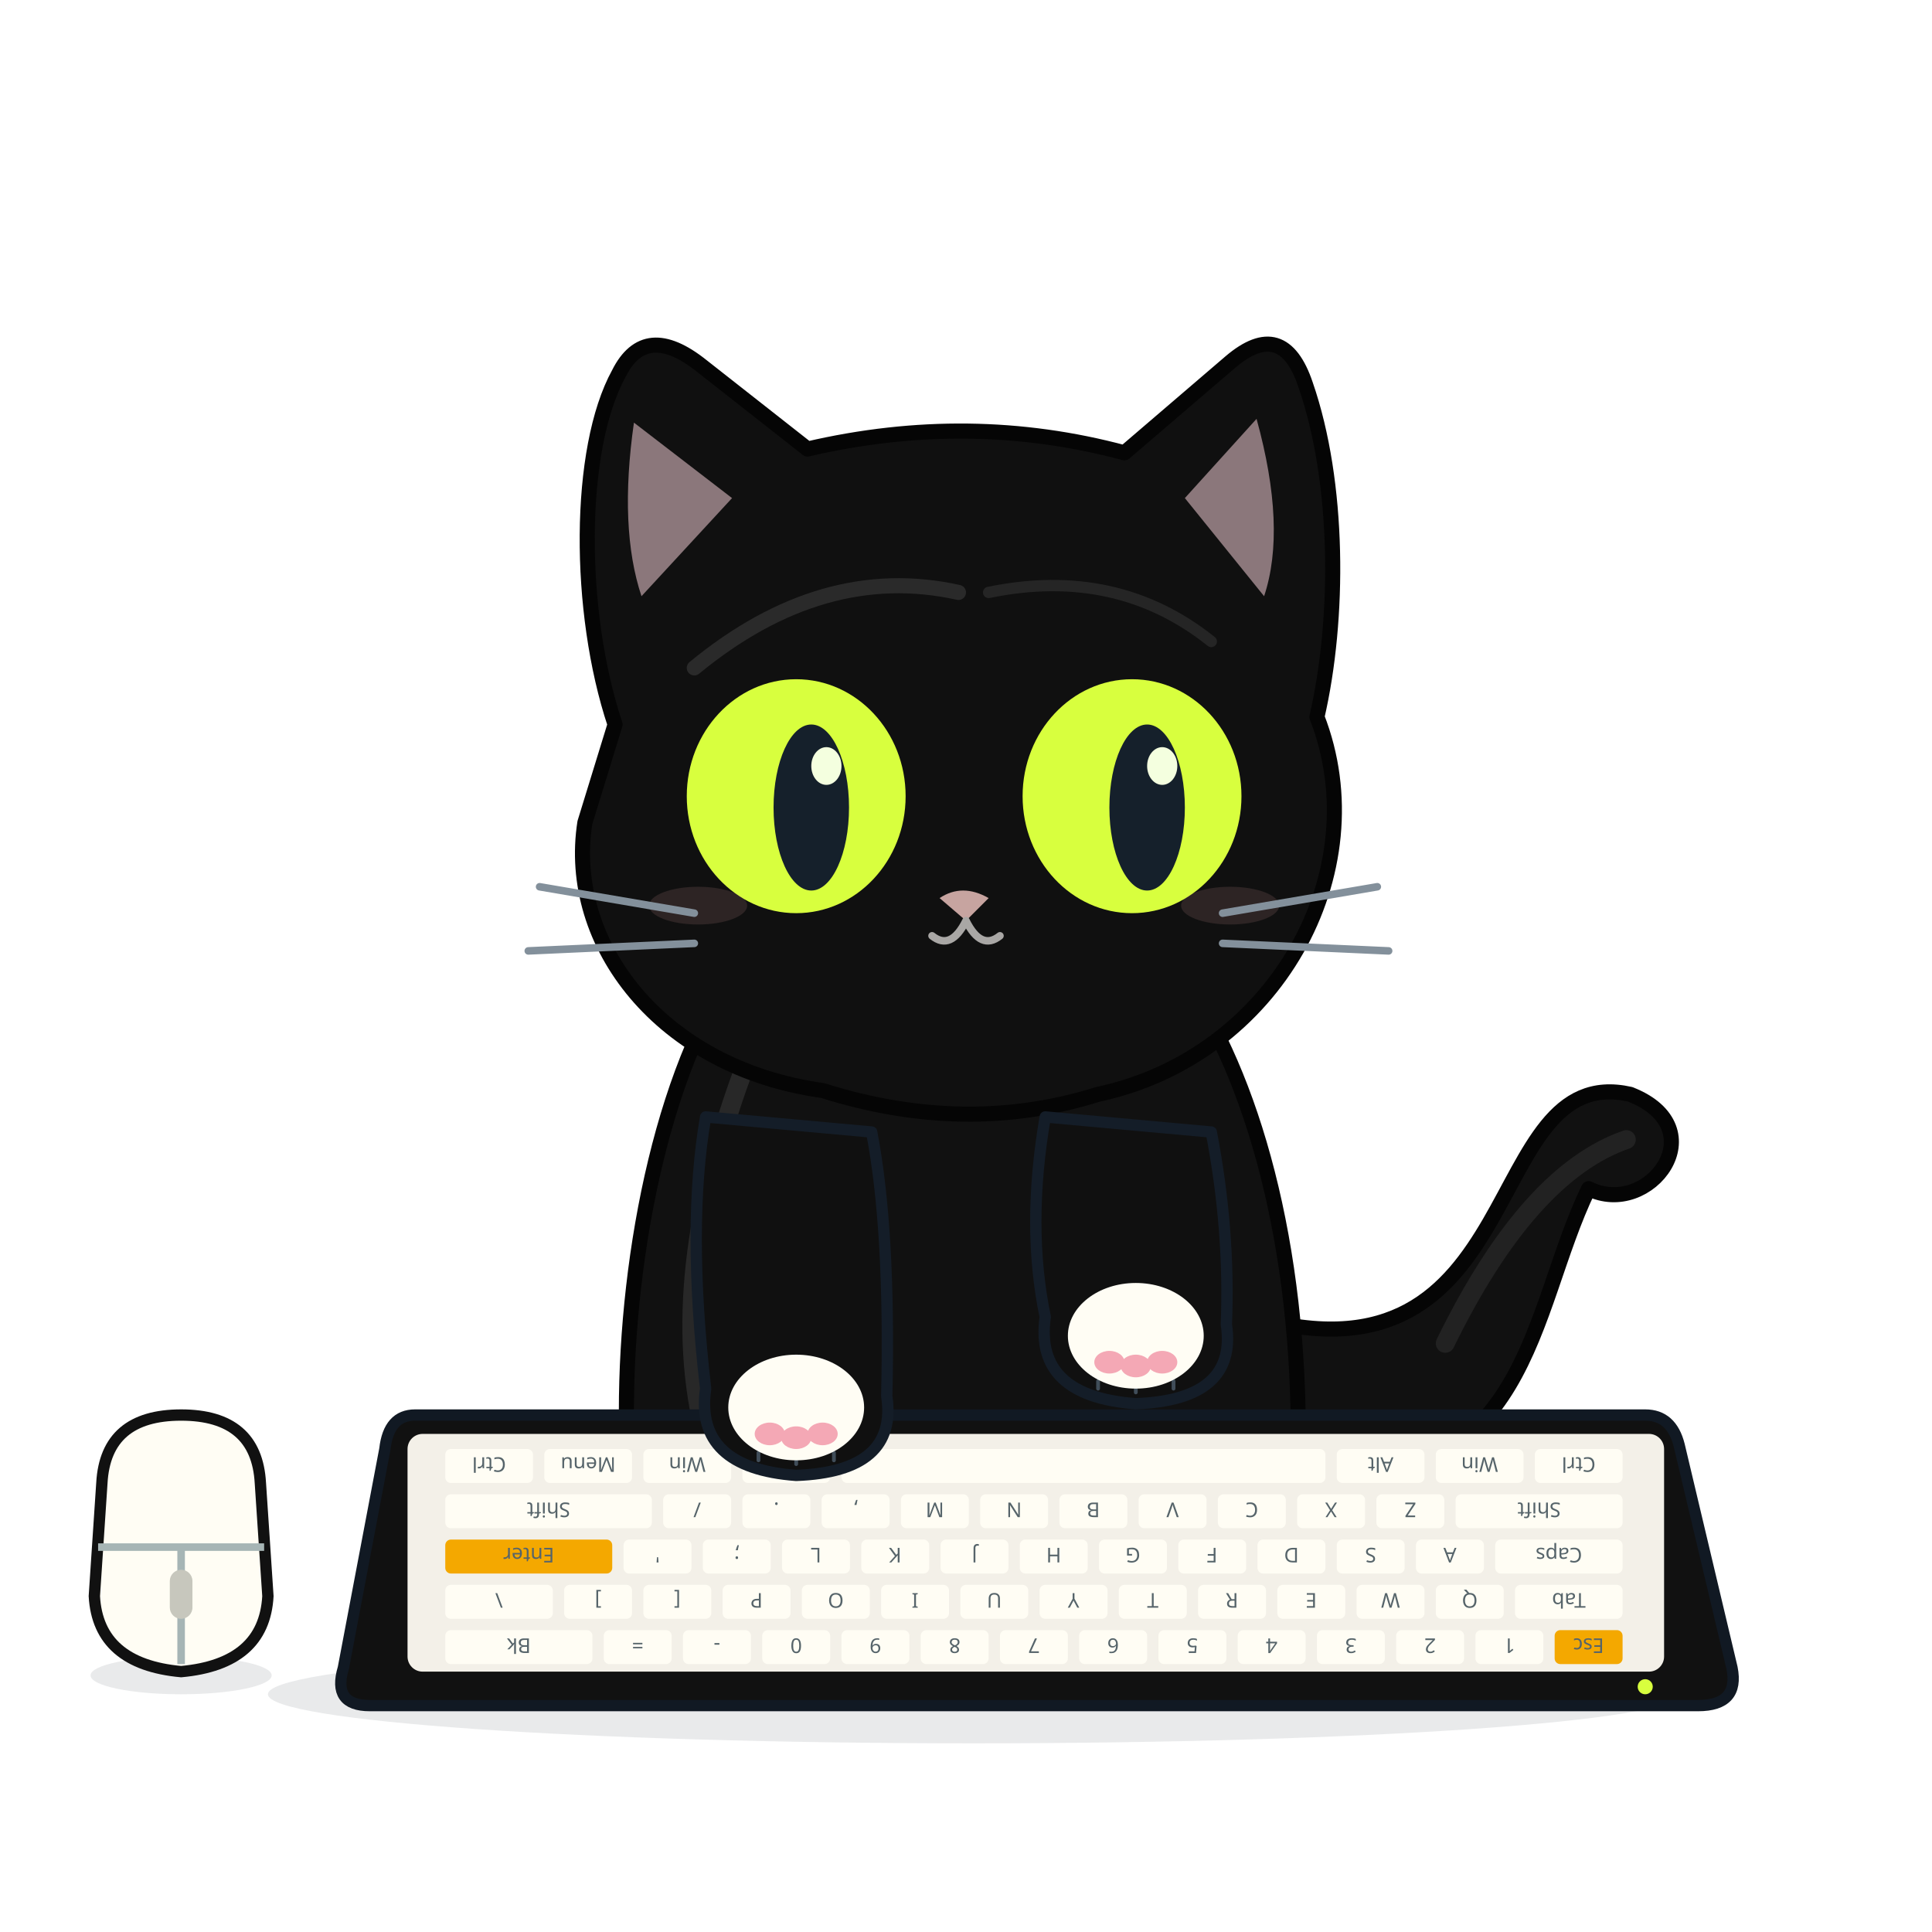
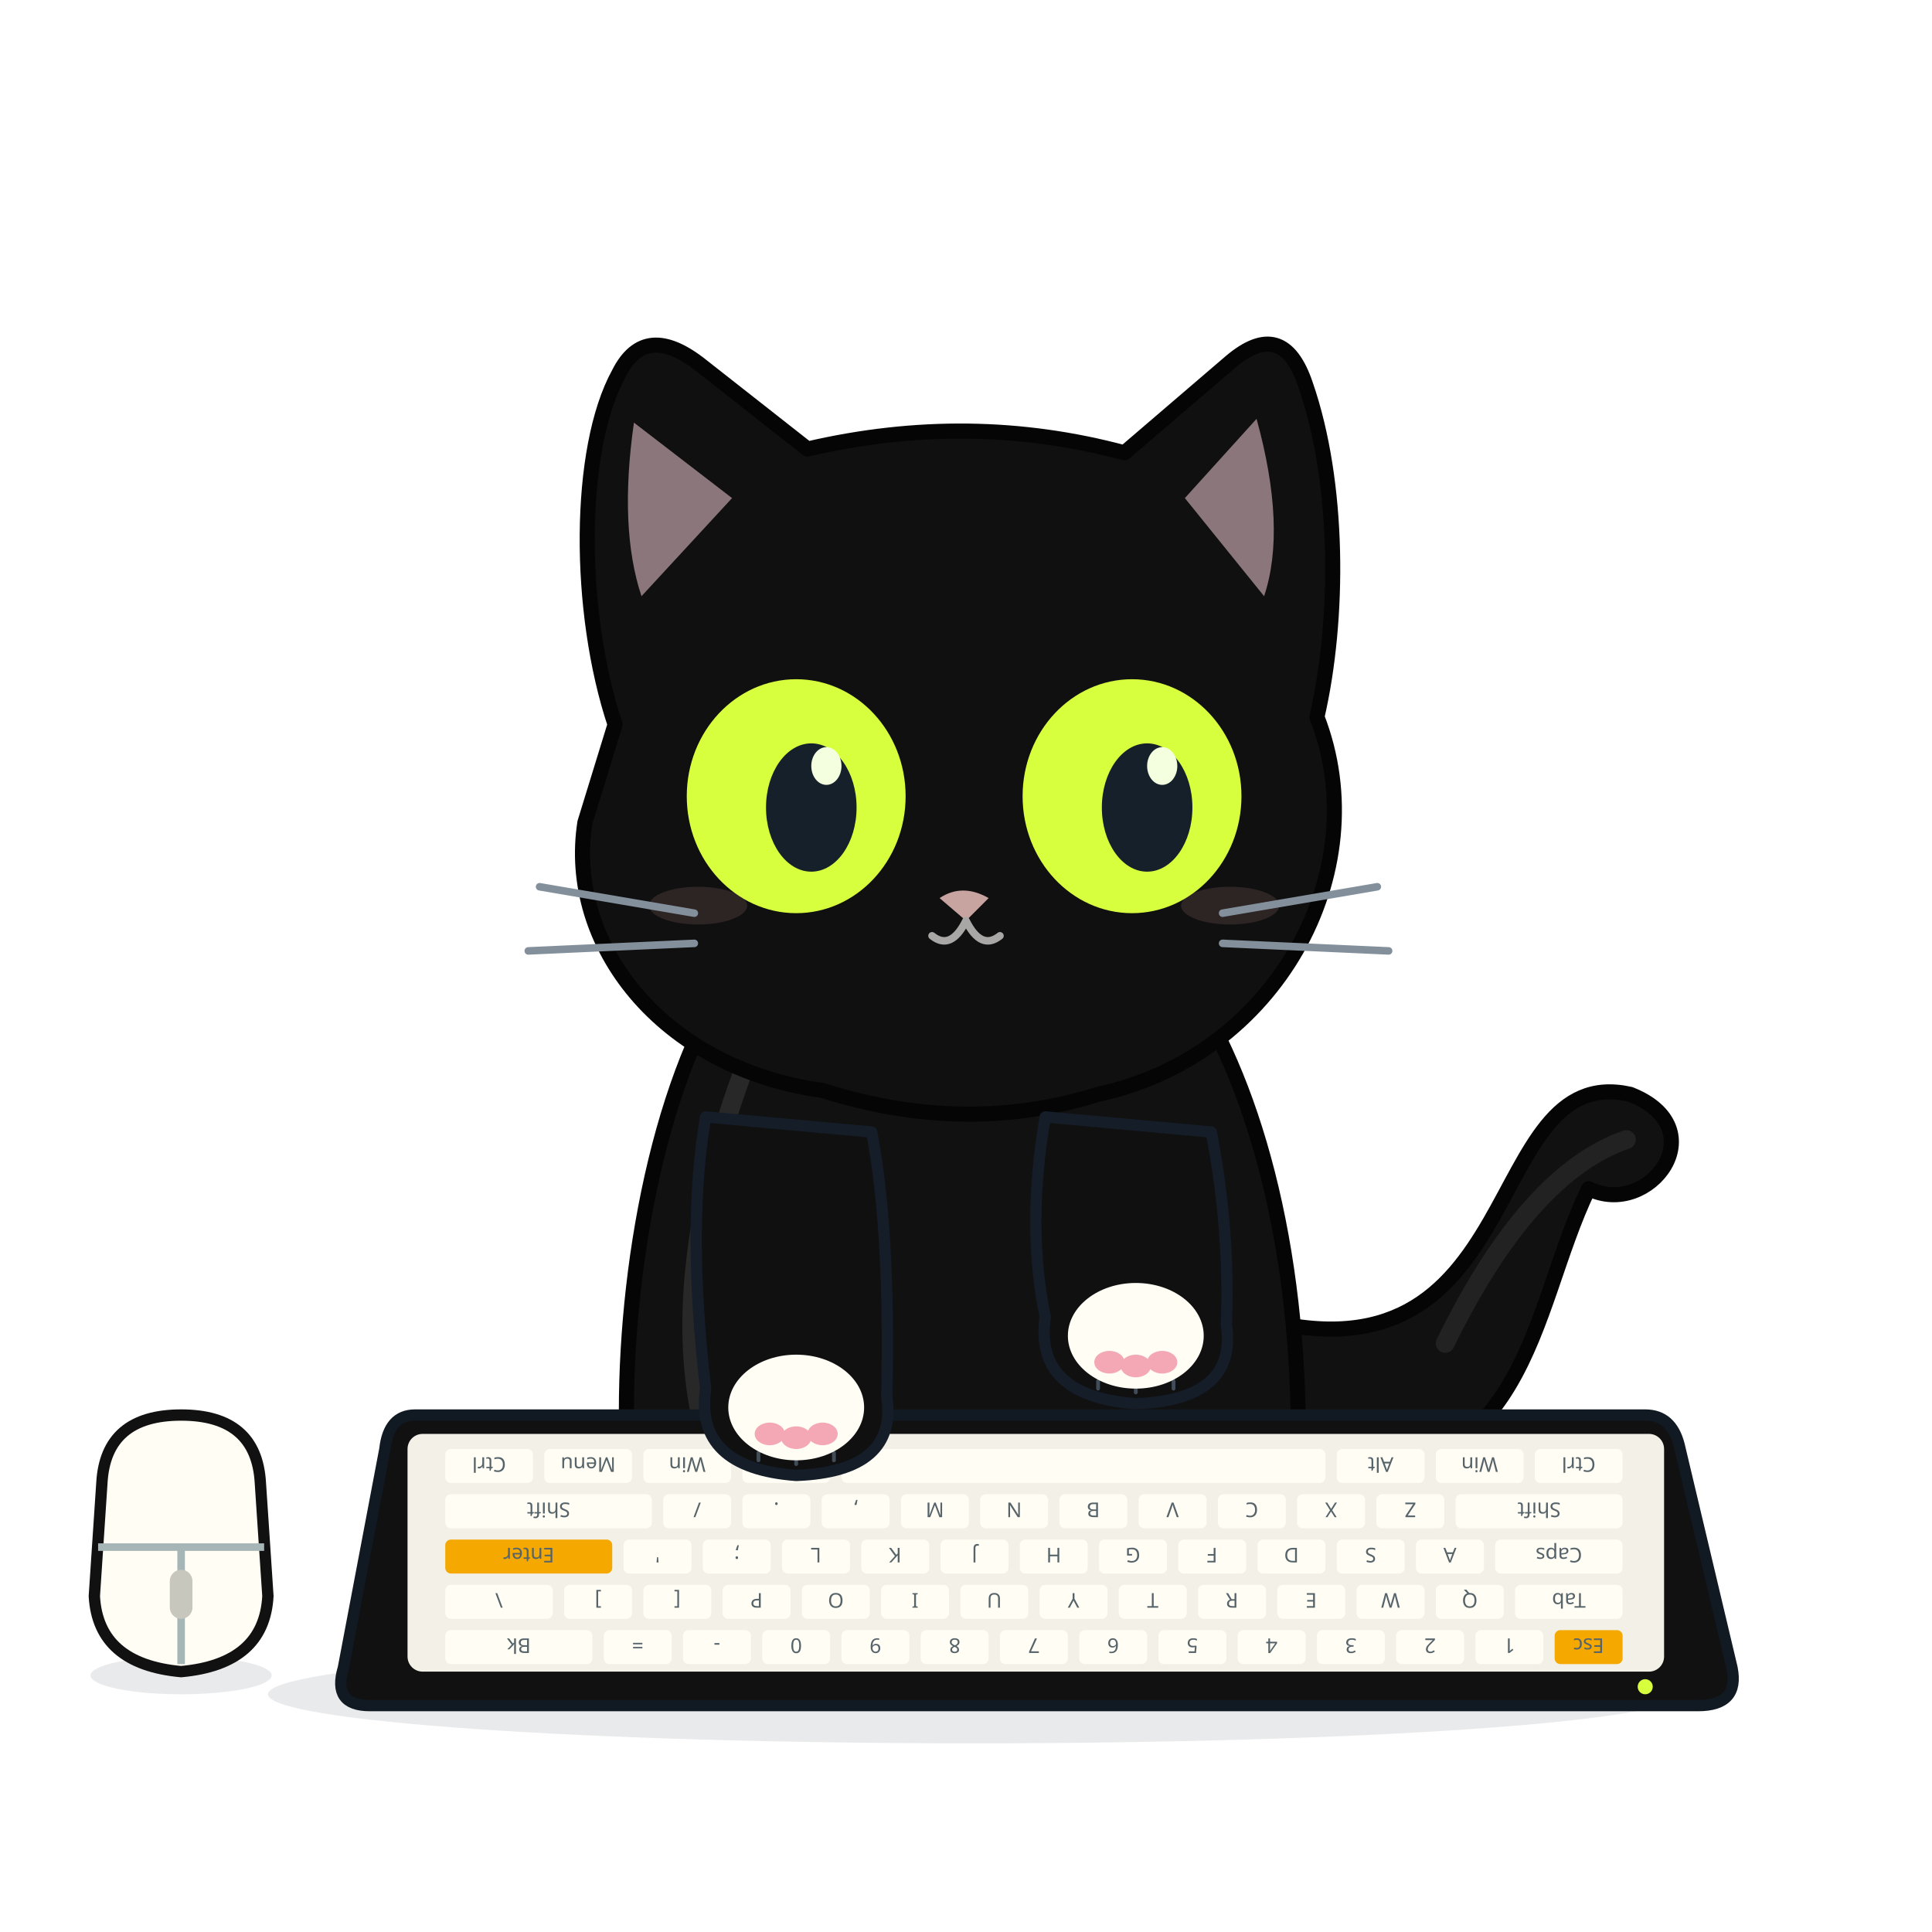
<svg xmlns="http://www.w3.org/2000/svg" width="512" height="512" viewBox="0 0 512 512">
  <ellipse cx="258" cy="449" rx="187" ry="13" fill="#17212d18" />
  <path d="M 332 349 C 406 370 392 281 432 290 C 455 299 437 323 421 315 C 405 348 406 395 345 393 Z" fill="#111111" stroke="#050505" stroke-width="4" stroke-linejoin="round" />
  <path d="M 383 356 Q 405 311 431 302" fill="none" stroke="#222222" stroke-width="5" stroke-linecap="round" />
  <path d="M 198 252 C 176 280 166 332 166 374 Q 163 407 195 413 L 316 413 Q 349 410 344 374 C 343 321 329 278 310 254 Z" fill="#111111" stroke="#050505" stroke-width="4" stroke-linecap="round" stroke-linejoin="round" />
  <path d="M 198 281 Q 176 339 187 381" fill="none" stroke="#282828" stroke-width="5" stroke-linecap="round" stroke-linejoin="round" />
  <ellipse cx="210" cy="398" rx="36" ry="20" fill="#151d28" />
  <ellipse cx="303" cy="398" rx="36" ry="20" fill="#151d28" />
  <path d="M 163 192 C 153 162 153 119 164 99 Q 171 85 186 97 L 214 119 Q 257 109 298 120 L 326 96 Q 340 84 346 102 C 355 128 355 164 349 190 C 365 231 338 280 291 290 Q 256 301 218 289 C 175 283 150 250 155 218 Z" fill="#101010" stroke="#050505" stroke-width="4" stroke-linecap="round" stroke-linejoin="round" />
  <path d="M 168 112 Q 164 140 170 158 L 194 132 Z" fill="#8b777b" stroke="none" stroke-width="1" stroke-linecap="round" stroke-linejoin="round" />
  <path d="M 333 111 Q 341 140 335 158 L 314 132 Z" fill="#8b777b" stroke="none" stroke-width="1" stroke-linecap="round" stroke-linejoin="round" />
-   <path d="M 184 177 Q 218 149 254 157" fill="none" stroke="#2a2a2a" stroke-width="4" stroke-linecap="round" stroke-linejoin="round" />
-   <path d="M 262 157 Q 296 150 321 170" fill="none" stroke="#252525" stroke-width="3" stroke-linecap="round" stroke-linejoin="round" />
  <ellipse cx="211" cy="211" rx="29" ry="31" fill="#d8ff3e" />
-   <ellipse cx="215" cy="214" rx="10" ry="22" fill="#15202b" />
+   <ellipse cx="215" cy="214" rx="12" ry="17" fill="#15202b" />
  <ellipse cx="219" cy="203" rx="4" ry="5" fill="#f4ffdf" />
  <ellipse cx="300" cy="211" rx="29" ry="31" fill="#d8ff3e" />
-   <ellipse cx="304" cy="214" rx="10" ry="22" fill="#15202b" />
+   <ellipse cx="304" cy="214" rx="12" ry="17" fill="#15202b" />
  <ellipse cx="308" cy="203" rx="4" ry="5" fill="#f4ffdf" />
  <ellipse cx="185" cy="240" rx="13" ry="5" fill="#db9e9e24" />
  <ellipse cx="326" cy="240" rx="13" ry="5" fill="#db9e9e24" />
  <path d="M 249 238 Q 255 234 262 238 L 256 244 Z" fill="#c7a4a0" stroke="none" stroke-width="1" stroke-linecap="round" stroke-linejoin="round" />
  <path d="M 256 244 Q 252 252 247 248 M 256 244 Q 260 252 265 248" fill="none" stroke="#a9a7a5" stroke-width="2" stroke-linecap="round" stroke-linejoin="round" />
  <path d="M 184 242 L 143 235" fill="none" stroke="#83909b" stroke-width="2" stroke-linecap="round" stroke-linejoin="round" />
  <path d="M 184 250 L 140 252" fill="none" stroke="#83909b" stroke-width="2" stroke-linecap="round" stroke-linejoin="round" />
  <path d="M 324 242 L 365 235" fill="none" stroke="#83909b" stroke-width="2" stroke-linecap="round" stroke-linejoin="round" />
  <path d="M 324 250 L 368 252" fill="none" stroke="#83909b" stroke-width="2" stroke-linecap="round" stroke-linejoin="round" />
  <path d="M 110 375 L 436 375 Q 443 375 445 383 L 459 442 Q 461 452 450 452 L 98 452 Q 88 452 91 442 L 102 384 Q 103 375 110 375 Z" fill="#111111" stroke="#111923" stroke-width="3" stroke-linecap="round" stroke-linejoin="round" />
  <rect x="108" y="380" width="333" height="63" rx="4" fill="#f3f0e8" />
  <g transform="rotate(180 275 409)">
    <rect x="120" y="377" width="18" height="9" rx="1.5" fill="#f4a800" />
    <text x="129.0" y="383.8" text-anchor="middle" font-family="sans-serif" font-size="5.4" fill="#56646a">Esc</text>
    <rect x="141" y="377" width="18" height="9" rx="1.5" fill="#fffdf4" />
    <text x="150.0" y="383.8" text-anchor="middle" font-family="sans-serif" font-size="5.4" fill="#56646a">1</text>
    <rect x="162" y="377" width="18" height="9" rx="1.5" fill="#fffdf4" />
    <text x="171.0" y="383.8" text-anchor="middle" font-family="sans-serif" font-size="5.4" fill="#56646a">2</text>
    <rect x="183" y="377" width="18" height="9" rx="1.5" fill="#fffdf4" />
    <text x="192.0" y="383.8" text-anchor="middle" font-family="sans-serif" font-size="5.4" fill="#56646a">3</text>
    <rect x="204" y="377" width="18" height="9" rx="1.5" fill="#fffdf4" />
    <text x="213.0" y="383.8" text-anchor="middle" font-family="sans-serif" font-size="5.4" fill="#56646a">4</text>
    <rect x="225" y="377" width="18" height="9" rx="1.5" fill="#fffdf4" />
    <text x="234.0" y="383.8" text-anchor="middle" font-family="sans-serif" font-size="5.4" fill="#56646a">5</text>
    <rect x="246" y="377" width="18" height="9" rx="1.5" fill="#fffdf4" />
    <text x="255.0" y="383.8" text-anchor="middle" font-family="sans-serif" font-size="5.4" fill="#56646a">6</text>
    <rect x="267" y="377" width="18" height="9" rx="1.5" fill="#fffdf4" />
    <text x="276.0" y="383.8" text-anchor="middle" font-family="sans-serif" font-size="5.4" fill="#56646a">7</text>
    <rect x="288" y="377" width="18" height="9" rx="1.5" fill="#fffdf4" />
    <text x="297.0" y="383.8" text-anchor="middle" font-family="sans-serif" font-size="5.4" fill="#56646a">8</text>
    <rect x="309" y="377" width="18" height="9" rx="1.5" fill="#fffdf4" />
    <text x="318.0" y="383.8" text-anchor="middle" font-family="sans-serif" font-size="5.4" fill="#56646a">9</text>
    <rect x="330" y="377" width="18" height="9" rx="1.5" fill="#fffdf4" />
    <text x="339.0" y="383.8" text-anchor="middle" font-family="sans-serif" font-size="5.4" fill="#56646a">0</text>
    <rect x="351" y="377" width="18" height="9" rx="1.5" fill="#fffdf4" />
    <text x="360.0" y="383.8" text-anchor="middle" font-family="sans-serif" font-size="5.4" fill="#56646a">-</text>
    <rect x="372" y="377" width="18" height="9" rx="1.5" fill="#fffdf4" />
    <text x="381.0" y="383.8" text-anchor="middle" font-family="sans-serif" font-size="5.4" fill="#56646a">=</text>
    <rect x="393" y="377" width="39" height="9" rx="1.5" fill="#fffdf4" />
    <text x="412.5" y="383.8" text-anchor="middle" font-family="sans-serif" font-size="5.4" fill="#56646a">Bk</text>
    <rect x="120" y="389" width="28.5" height="9" rx="1.5" fill="#fffdf4" />
    <text x="134.25" y="395.8" text-anchor="middle" font-family="sans-serif" font-size="5.4" fill="#56646a">Tab</text>
    <rect x="151.5" y="389" width="18" height="9" rx="1.5" fill="#fffdf4" />
    <text x="160.5" y="395.8" text-anchor="middle" font-family="sans-serif" font-size="5.4" fill="#56646a">Q</text>
    <rect x="172.5" y="389" width="18" height="9" rx="1.5" fill="#fffdf4" />
    <text x="181.5" y="395.8" text-anchor="middle" font-family="sans-serif" font-size="5.4" fill="#56646a">W</text>
    <rect x="193.5" y="389" width="18" height="9" rx="1.5" fill="#fffdf4" />
    <text x="202.5" y="395.8" text-anchor="middle" font-family="sans-serif" font-size="5.4" fill="#56646a">E</text>
    <rect x="214.5" y="389" width="18" height="9" rx="1.5" fill="#fffdf4" />
    <text x="223.5" y="395.8" text-anchor="middle" font-family="sans-serif" font-size="5.4" fill="#56646a">R</text>
    <rect x="235.5" y="389" width="18" height="9" rx="1.5" fill="#fffdf4" />
    <text x="244.5" y="395.8" text-anchor="middle" font-family="sans-serif" font-size="5.4" fill="#56646a">T</text>
    <rect x="256.5" y="389" width="18" height="9" rx="1.5" fill="#fffdf4" />
    <text x="265.5" y="395.8" text-anchor="middle" font-family="sans-serif" font-size="5.4" fill="#56646a">Y</text>
    <rect x="277.5" y="389" width="18" height="9" rx="1.5" fill="#fffdf4" />
    <text x="286.5" y="395.8" text-anchor="middle" font-family="sans-serif" font-size="5.4" fill="#56646a">U</text>
    <rect x="298.5" y="389" width="18" height="9" rx="1.5" fill="#fffdf4" />
    <text x="307.5" y="395.8" text-anchor="middle" font-family="sans-serif" font-size="5.4" fill="#56646a">I</text>
    <rect x="319.5" y="389" width="18" height="9" rx="1.5" fill="#fffdf4" />
    <text x="328.5" y="395.8" text-anchor="middle" font-family="sans-serif" font-size="5.4" fill="#56646a">O</text>
    <rect x="340.5" y="389" width="18" height="9" rx="1.5" fill="#fffdf4" />
    <text x="349.5" y="395.8" text-anchor="middle" font-family="sans-serif" font-size="5.4" fill="#56646a">P</text>
    <rect x="361.5" y="389" width="18" height="9" rx="1.5" fill="#fffdf4" />
    <text x="370.5" y="395.8" text-anchor="middle" font-family="sans-serif" font-size="5.4" fill="#56646a">[</text>
    <rect x="382.5" y="389" width="18" height="9" rx="1.5" fill="#fffdf4" />
    <text x="391.5" y="395.8" text-anchor="middle" font-family="sans-serif" font-size="5.4" fill="#56646a">]</text>
    <rect x="403.5" y="389" width="28.5" height="9" rx="1.5" fill="#fffdf4" />
    <text x="417.75" y="395.8" text-anchor="middle" font-family="sans-serif" font-size="5.4" fill="#56646a">\</text>
    <rect x="120" y="401" width="33.75" height="9" rx="1.5" fill="#fffdf4" />
    <text x="136.875" y="407.8" text-anchor="middle" font-family="sans-serif" font-size="5.4" fill="#56646a">Caps</text>
    <rect x="156.75" y="401" width="18" height="9" rx="1.5" fill="#fffdf4" />
    <text x="165.75" y="407.8" text-anchor="middle" font-family="sans-serif" font-size="5.4" fill="#56646a">A</text>
    <rect x="177.75" y="401" width="18" height="9" rx="1.5" fill="#fffdf4" />
    <text x="186.75" y="407.8" text-anchor="middle" font-family="sans-serif" font-size="5.4" fill="#56646a">S</text>
    <rect x="198.75" y="401" width="18" height="9" rx="1.5" fill="#fffdf4" />
    <text x="207.75" y="407.8" text-anchor="middle" font-family="sans-serif" font-size="5.4" fill="#56646a">D</text>
    <rect x="219.75" y="401" width="18" height="9" rx="1.5" fill="#fffdf4" />
    <text x="228.75" y="407.8" text-anchor="middle" font-family="sans-serif" font-size="5.4" fill="#56646a">F</text>
    <rect x="240.75" y="401" width="18" height="9" rx="1.5" fill="#fffdf4" />
    <text x="249.75" y="407.8" text-anchor="middle" font-family="sans-serif" font-size="5.4" fill="#56646a">G</text>
    <rect x="261.75" y="401" width="18" height="9" rx="1.5" fill="#fffdf4" />
    <text x="270.75" y="407.8" text-anchor="middle" font-family="sans-serif" font-size="5.4" fill="#56646a">H</text>
    <rect x="282.75" y="401" width="18" height="9" rx="1.5" fill="#fffdf4" />
    <text x="291.75" y="407.8" text-anchor="middle" font-family="sans-serif" font-size="5.4" fill="#56646a">J</text>
    <rect x="303.75" y="401" width="18" height="9" rx="1.5" fill="#fffdf4" />
    <text x="312.75" y="407.8" text-anchor="middle" font-family="sans-serif" font-size="5.4" fill="#56646a">K</text>
    <rect x="324.75" y="401" width="18" height="9" rx="1.5" fill="#fffdf4" />
    <text x="333.75" y="407.8" text-anchor="middle" font-family="sans-serif" font-size="5.4" fill="#56646a">L</text>
    <rect x="345.75" y="401" width="18" height="9" rx="1.5" fill="#fffdf4" />
    <text x="354.75" y="407.8" text-anchor="middle" font-family="sans-serif" font-size="5.4" fill="#56646a">;</text>
    <rect x="366.75" y="401" width="18" height="9" rx="1.5" fill="#fffdf4" />
    <text x="375.75" y="407.8" text-anchor="middle" font-family="sans-serif" font-size="5.4" fill="#56646a">'</text>
    <rect x="387.75" y="401" width="44.25" height="9" rx="1.5" fill="#f4a800" />
    <text x="409.875" y="407.8" text-anchor="middle" font-family="sans-serif" font-size="5.4" fill="#56646a">Enter</text>
    <rect x="120" y="413" width="44.25" height="9" rx="1.5" fill="#fffdf4" />
    <text x="142.125" y="419.8" text-anchor="middle" font-family="sans-serif" font-size="5.4" fill="#56646a">Shift</text>
    <rect x="167.25" y="413" width="18" height="9" rx="1.5" fill="#fffdf4" />
    <text x="176.25" y="419.8" text-anchor="middle" font-family="sans-serif" font-size="5.4" fill="#56646a">Z</text>
    <rect x="188.25" y="413" width="18" height="9" rx="1.5" fill="#fffdf4" />
    <text x="197.25" y="419.8" text-anchor="middle" font-family="sans-serif" font-size="5.4" fill="#56646a">X</text>
    <rect x="209.25" y="413" width="18" height="9" rx="1.5" fill="#fffdf4" />
    <text x="218.25" y="419.8" text-anchor="middle" font-family="sans-serif" font-size="5.4" fill="#56646a">C</text>
    <rect x="230.25" y="413" width="18" height="9" rx="1.5" fill="#fffdf4" />
    <text x="239.25" y="419.8" text-anchor="middle" font-family="sans-serif" font-size="5.4" fill="#56646a">V</text>
    <rect x="251.25" y="413" width="18" height="9" rx="1.5" fill="#fffdf4" />
    <text x="260.25" y="419.8" text-anchor="middle" font-family="sans-serif" font-size="5.4" fill="#56646a">B</text>
    <rect x="272.25" y="413" width="18" height="9" rx="1.5" fill="#fffdf4" />
    <text x="281.25" y="419.8" text-anchor="middle" font-family="sans-serif" font-size="5.4" fill="#56646a">N</text>
    <rect x="293.25" y="413" width="18" height="9" rx="1.5" fill="#fffdf4" />
    <text x="302.25" y="419.8" text-anchor="middle" font-family="sans-serif" font-size="5.4" fill="#56646a">M</text>
    <rect x="314.25" y="413" width="18" height="9" rx="1.5" fill="#fffdf4" />
    <text x="323.25" y="419.8" text-anchor="middle" font-family="sans-serif" font-size="5.4" fill="#56646a">,</text>
    <rect x="335.25" y="413" width="18" height="9" rx="1.5" fill="#fffdf4" />
    <text x="344.25" y="419.8" text-anchor="middle" font-family="sans-serif" font-size="5.4" fill="#56646a">.</text>
    <rect x="356.25" y="413" width="18" height="9" rx="1.5" fill="#fffdf4" />
    <text x="365.25" y="419.8" text-anchor="middle" font-family="sans-serif" font-size="5.4" fill="#56646a">/</text>
    <rect x="377.25" y="413" width="54.75" height="9" rx="1.5" fill="#fffdf4" />
    <text x="404.625" y="419.8" text-anchor="middle" font-family="sans-serif" font-size="5.4" fill="#56646a">Shift</text>
    <rect x="120" y="425" width="23.25" height="9" rx="1.5" fill="#fffdf4" />
    <text x="131.625" y="431.8" text-anchor="middle" font-family="sans-serif" font-size="5.4" fill="#56646a">Ctrl</text>
    <rect x="146.25" y="425" width="23.25" height="9" rx="1.5" fill="#fffdf4" />
    <text x="157.875" y="431.8" text-anchor="middle" font-family="sans-serif" font-size="5.4" fill="#56646a">Win</text>
    <rect x="172.5" y="425" width="23.25" height="9" rx="1.5" fill="#fffdf4" />
    <text x="184.125" y="431.8" text-anchor="middle" font-family="sans-serif" font-size="5.4" fill="#56646a">Alt</text>
    <rect x="198.75" y="425" width="128.25" height="9" rx="1.5" fill="#fffdf4" />
    <text x="262.875" y="431.8" text-anchor="middle" font-family="sans-serif" font-size="5.4" fill="#56646a" />
    <rect x="330.0" y="425" width="23.25" height="9" rx="1.5" fill="#fffdf4" />
    <text x="341.625" y="431.8" text-anchor="middle" font-family="sans-serif" font-size="5.4" fill="#56646a">Alt</text>
    <rect x="356.25" y="425" width="23.25" height="9" rx="1.5" fill="#fffdf4" />
    <text x="367.875" y="431.8" text-anchor="middle" font-family="sans-serif" font-size="5.4" fill="#56646a">Win</text>
    <rect x="382.5" y="425" width="23.25" height="9" rx="1.5" fill="#fffdf4" />
    <text x="394.125" y="431.8" text-anchor="middle" font-family="sans-serif" font-size="5.4" fill="#56646a">Menu</text>
    <rect x="408.75" y="425" width="23.25" height="9" rx="1.5" fill="#fffdf4" />
    <text x="420.375" y="431.8" text-anchor="middle" font-family="sans-serif" font-size="5.4" fill="#56646a">Ctrl</text>
  </g>
  <ellipse cx="436" cy="447" rx="2" ry="2" fill="#d8ff3e" />
  <g transform="translate(0 0)">
    <ellipse cx="48" cy="444" rx="24" ry="5" fill="#17212d18" />
    <path d="M 27 393 Q 28 375 48 375 Q 68 375 69 393 L 71 423 Q 70 441 48 443 Q 26 441 25 423 Z" fill="#fffdf4" stroke="#111111" stroke-width="3" />
    <path d="M 26 410 H 70 M 48 410 V 441" fill="none" stroke="#a6b5b5" stroke-width="2" />
    <rect x="45" y="416" width="6" height="13" rx="3" fill="#c7c7bd" />
  </g>
  <path d="M 187 296 Q 182 325 187 368.0 Q 184 389.0 211 391.0 Q 238 390.0 235 370.0 Q 236 326 231 300 Z" fill="#101010" stroke="#141d28" stroke-width="3" stroke-linecap="round" stroke-linejoin="round" />
  <path d="M 201 385.0 l 0 2 M 211 386.0 l 0 2 M 221 385.0 l 0 2" fill="none" stroke="#404d59" stroke-width="1" stroke-linecap="round" stroke-linejoin="round" />
  <ellipse cx="211" cy="373.0" rx="18" ry="14" fill="#fffdf4" />
  <ellipse cx="204" cy="380.0" rx="4" ry="3" fill="#f4a8b5" />
  <ellipse cx="211" cy="381.0" rx="4" ry="3" fill="#f4a8b5" />
  <ellipse cx="218" cy="380.0" rx="4" ry="3" fill="#f4a8b5" />
  <path d="M 277 296 Q 272 325 277 349 Q 274 370 301 372 Q 328 371 325 351 Q 326 326 321 300 Z" fill="#101010" stroke="#141d28" stroke-width="3" stroke-linecap="round" stroke-linejoin="round" />
  <path d="M 291 366 l 0 2 M 301 367 l 0 2 M 311 366 l 0 2" fill="none" stroke="#404d59" stroke-width="1" stroke-linecap="round" stroke-linejoin="round" />
  <ellipse cx="301" cy="354" rx="18" ry="14" fill="#fffdf4" />
  <ellipse cx="294" cy="361" rx="4" ry="3" fill="#f4a8b5" />
  <ellipse cx="301" cy="362" rx="4" ry="3" fill="#f4a8b5" />
  <ellipse cx="308" cy="361" rx="4" ry="3" fill="#f4a8b5" />
</svg>
